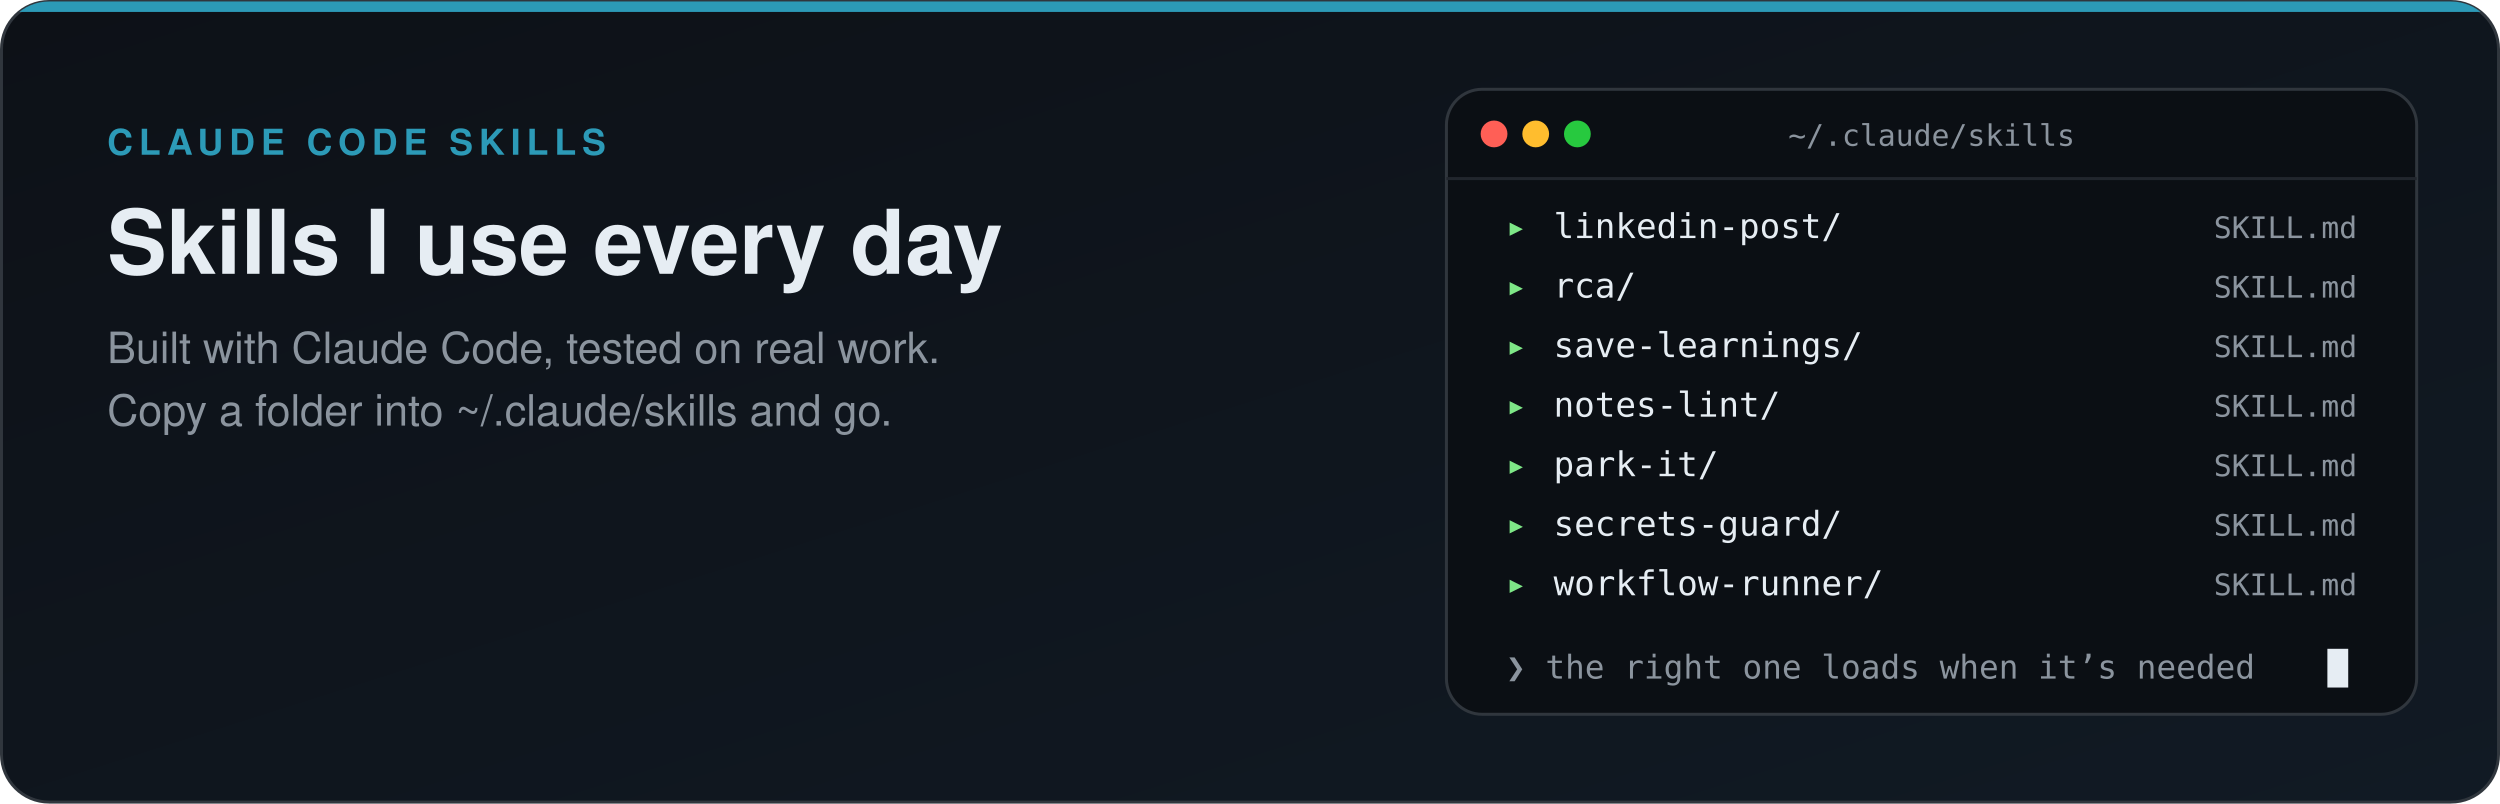
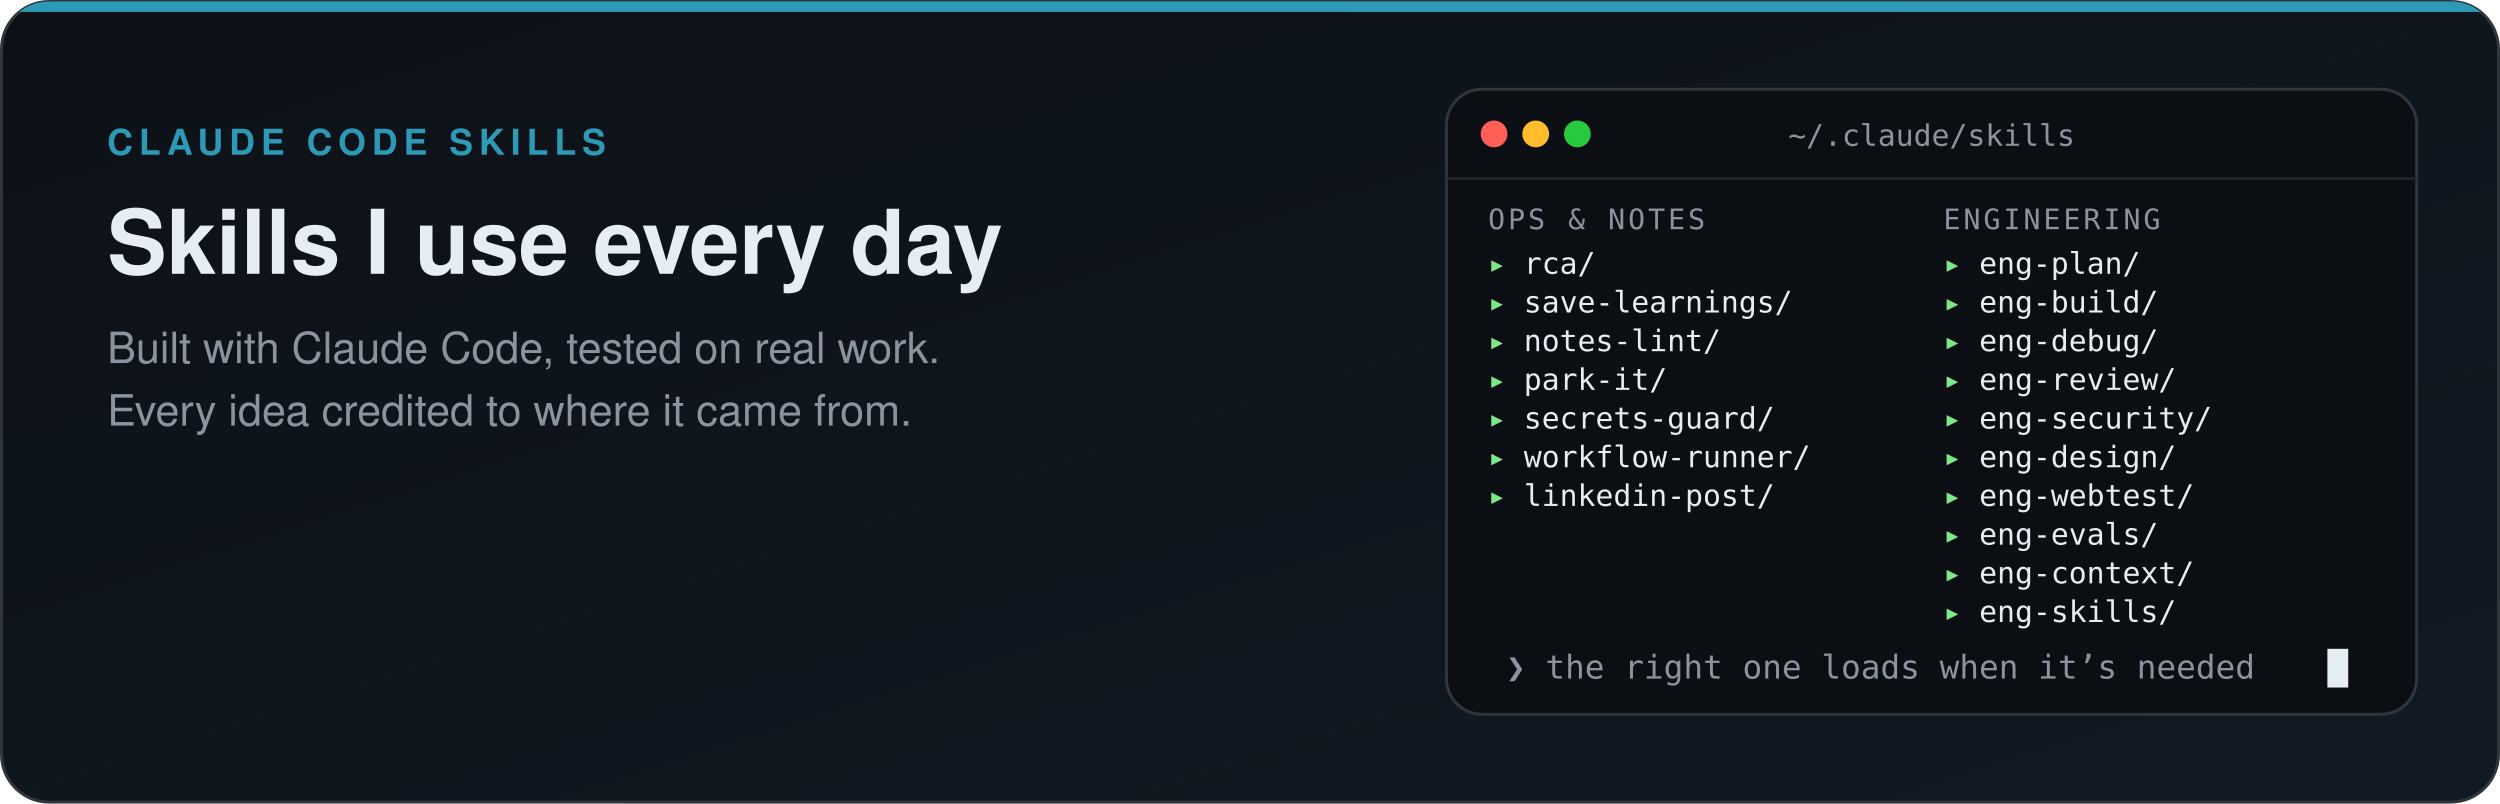
- <svg xmlns="http://www.w3.org/2000/svg" width="840" height="270" viewBox="0 0 840 270" role="img" aria-label="Claude Code skills: LinkedIn post writer, RCA, save-learnings, notes lint, park-it to-do list, secrets guard and a CI workflow runner.">
+ <svg xmlns="http://www.w3.org/2000/svg" width="840" height="270" viewBox="0 0 840 270" role="img" aria-label="Claude Code skills. Ops and notes: RCA, save-learnings, notes lint, park-it to-do list, secrets guard, CI workflow runner, LinkedIn post writer. Engineering: plan, build, debug, review, security, design, web testing, evals, agent context, and a picker that installs them per project.">
  <defs>
    <linearGradient id="bg" x1="0" y1="0" x2="1" y2="1">
      <stop offset="0" stop-color="#0d1117" />
      <stop offset="1" stop-color="#111a24" />
    </linearGradient>
    <clipPath id="card">
      <rect x="0.5" y="0.5" width="839" height="269" rx="16" />
    </clipPath>
  </defs>
  <rect x="0.5" y="0.5" width="839" height="269" rx="16" fill="url(#bg)" stroke="#30363d" />
  <g clip-path="url(#card)">
    <rect x="0" y="0" width="840" height="4" fill="#2c9ab7" />
  </g>
  <text x="36" y="52" font-family="-apple-system,BlinkMacSystemFont,'Segoe UI',Helvetica,Arial,sans-serif" font-size="12" font-weight="700" letter-spacing="2" fill="#2c9ab7">CLAUDE CODE SKILLS</text>
  <text x="36" y="92" font-family="-apple-system,BlinkMacSystemFont,'Segoe UI',Helvetica,Arial,sans-serif" font-size="30" font-weight="700" fill="#e6edf3">Skills I use every day</text>
  <text x="36" y="122" font-family="-apple-system,BlinkMacSystemFont,'Segoe UI',Helvetica,Arial,sans-serif" font-size="14.5" fill="#8b949e">Built with Claude Code, tested on real work.</text>
-   <text x="36" y="143" font-family="-apple-system,BlinkMacSystemFont,'Segoe UI',Helvetica,Arial,sans-serif" font-size="14.5" fill="#8b949e">Copy a folder into ~/.claude/skills and go.</text>
+   <text x="36" y="143" font-family="-apple-system,BlinkMacSystemFont,'Segoe UI',Helvetica,Arial,sans-serif" font-size="14.5" fill="#8b949e">Every idea credited to where it came from.</text>
  <g opacity="0">
    <animate attributeName="opacity" from="0" to="1" begin="0.30s" dur="0.5s" fill="freeze" />
-     <rect x="36" y="169" width="75" height="26" rx="13" fill="#161b22" stroke="#30363d" />
-     <text x="73" y="186" text-anchor="middle" font-family="-apple-system,BlinkMacSystemFont,'Segoe UI',Helvetica,Arial,sans-serif" font-size="12" font-weight="600" fill="#e6edf3">7 skills</text>
+     <rect x="36" y="169" width="82" height="26" rx="13" fill="#161b22" stroke="#30363d" />
+     <text x="77" y="186" text-anchor="middle" font-family="-apple-system,BlinkMacSystemFont,'Segoe UI',Helvetica,Arial,sans-serif" font-size="12" font-weight="600" fill="#e6edf3">17 skills</text>
  </g>
  <g opacity="0">
    <animate attributeName="opacity" from="0" to="1" begin="0.55s" dur="0.5s" fill="freeze" />
-     <rect x="118.8" y="169" width="181" height="26" rx="13" fill="#161b22" stroke="#30363d" />
-     <text x="209" y="186" text-anchor="middle" font-family="-apple-system,BlinkMacSystemFont,'Segoe UI',Helvetica,Arial,sans-serif" font-size="12" font-weight="600" fill="#e6edf3">Evidence before answers</text>
+     <rect x="125.9" y="169" width="181" height="26" rx="13" fill="#161b22" stroke="#30363d" />
+     <text x="217" y="186" text-anchor="middle" font-family="-apple-system,BlinkMacSystemFont,'Segoe UI',Helvetica,Arial,sans-serif" font-size="12" font-weight="600" fill="#e6edf3">Evidence before answers</text>
  </g>
  <g opacity="0">
    <animate attributeName="opacity" from="0" to="1" begin="0.80s" dur="0.5s" fill="freeze" />
    <rect x="36" y="203" width="167" height="26" rx="13" fill="#161b22" stroke="#30363d" />
-     <text x="120" y="220" text-anchor="middle" font-family="-apple-system,BlinkMacSystemFont,'Segoe UI',Helvetica,Arial,sans-serif" font-size="12" font-weight="600" fill="#e6edf3">Secrets never in chat</text>
+     <text x="120" y="220" text-anchor="middle" font-family="-apple-system,BlinkMacSystemFont,'Segoe UI',Helvetica,Arial,sans-serif" font-size="12" font-weight="600" fill="#e6edf3">Plan → build → review</text>
  </g>
  <g opacity="0">
    <animate attributeName="opacity" from="0" to="1" begin="1.05s" dur="0.5s" fill="freeze" />
    <rect x="211.1" y="203" width="124" height="26" rx="13" fill="#161b22" stroke="#30363d" />
    <text x="273" y="220" text-anchor="middle" font-family="-apple-system,BlinkMacSystemFont,'Segoe UI',Helvetica,Arial,sans-serif" font-size="12" font-weight="600" fill="#e6edf3">Every fix saved</text>
  </g>
  <g opacity="0">
    <animate attributeName="opacity" from="0" to="1" begin="1.30s" dur="0.5s" fill="freeze" />
-     <rect x="36" y="237" width="167" height="26" rx="13" fill="#161b22" stroke="#30363d" />
-     <text x="120" y="254" text-anchor="middle" font-family="-apple-system,BlinkMacSystemFont,'Segoe UI',Helvetica,Arial,sans-serif" font-size="12" font-weight="600" fill="#e6edf3">LinkedIn post checker</text>
+     <rect x="343.6" y="203" width="117" height="26" rx="13" fill="#161b22" stroke="#30363d" />
+     <text x="402" y="220" text-anchor="middle" font-family="-apple-system,BlinkMacSystemFont,'Segoe UI',Helvetica,Arial,sans-serif" font-size="12" font-weight="600" fill="#e6edf3">Ideas credited</text>
  </g>
  <g clip-path="url(#card)">
    <rect x="486" y="30" width="326" height="210" rx="12" fill="#0b0f14" stroke="#30363d" />
    <circle cx="502" cy="45" r="4.5" fill="#ff5f56" />
    <circle cx="516" cy="45" r="4.5" fill="#ffbd2e" />
    <circle cx="530" cy="45" r="4.5" fill="#27c93f" />
    <text x="649.0" y="49" text-anchor="middle" font-family="ui-monospace,SFMono-Regular,Menlo,Consolas,monospace" font-size="10" fill="#8b949e">~/.claude/skills</text>
    <line x1="486" y1="60" x2="812" y2="60" stroke="#21262d" />
-     <rect x="496" y="66" width="306" height="20" rx="5" fill="#4cc3e6" fill-opacity="0.16" opacity="0">
-       <animate attributeName="opacity" values="1;1;0;0" keyTimes="0;0.133;0.143;1" dur="11.2s" repeatCount="indefinite" />
+     <text x="500.0" y="77" font-family="ui-monospace,SFMono-Regular,Menlo,Consolas,monospace" font-size="9.5" letter-spacing="1" fill="#8b949e">OPS &amp; NOTES</text>
+     <text x="653.0" y="77" font-family="ui-monospace,SFMono-Regular,Menlo,Consolas,monospace" font-size="9.5" letter-spacing="1" fill="#8b949e">ENGINEERING</text>
+     <rect x="496.0" y="82" width="147.0" height="13" rx="4" fill="#4cc3e6" fill-opacity="0.18" opacity="0">
+       <animate attributeName="opacity" values="1;1;0;0" keyTimes="0;0.049;0.059;1" dur="18.7s" repeatCount="indefinite" />
    </rect>
-     <text x="506" y="80" font-family="ui-monospace,SFMono-Regular,Menlo,Consolas,monospace" font-size="11.5" fill="#7ee787">▸</text>
-     <text x="522" y="80" font-family="ui-monospace,SFMono-Regular,Menlo,Consolas,monospace" font-size="11.5" fill="#e6edf3">linkedin-post/</text>
-     <text x="792" y="80" text-anchor="end" font-family="ui-monospace,SFMono-Regular,Menlo,Consolas,monospace" font-size="10" fill="#8b949e">SKILL.md</text>
-     <rect x="496" y="86" width="306" height="20" rx="5" fill="#4cc3e6" fill-opacity="0.16" opacity="0">
-       <animate attributeName="opacity" values="0;0;1;1;0;0" keyTimes="0;0.142;0.143;0.276;0.286;1" dur="11.2s" repeatCount="indefinite" />
+     <text x="500.0" y="92" font-family="ui-monospace,SFMono-Regular,Menlo,Consolas,monospace" font-size="10" fill="#7ee787">▸</text>
+     <text x="512.0" y="92" font-family="ui-monospace,SFMono-Regular,Menlo,Consolas,monospace" font-size="10" fill="#e6edf3">rca/</text>
+     <rect x="496.0" y="95" width="147.0" height="13" rx="4" fill="#4cc3e6" fill-opacity="0.18" opacity="0">
+       <animate attributeName="opacity" values="0;0;1;1;0;0" keyTimes="0;0.058;0.059;0.108;0.118;1" dur="18.7s" repeatCount="indefinite" />
    </rect>
-     <text x="506" y="100" font-family="ui-monospace,SFMono-Regular,Menlo,Consolas,monospace" font-size="11.5" fill="#7ee787">▸</text>
-     <text x="522" y="100" font-family="ui-monospace,SFMono-Regular,Menlo,Consolas,monospace" font-size="11.5" fill="#e6edf3">rca/</text>
-     <text x="792" y="100" text-anchor="end" font-family="ui-monospace,SFMono-Regular,Menlo,Consolas,monospace" font-size="10" fill="#8b949e">SKILL.md</text>
-     <rect x="496" y="106" width="306" height="20" rx="5" fill="#4cc3e6" fill-opacity="0.16" opacity="0">
-       <animate attributeName="opacity" values="0;0;1;1;0;0" keyTimes="0;0.285;0.286;0.419;0.429;1" dur="11.2s" repeatCount="indefinite" />
+     <text x="500.0" y="105" font-family="ui-monospace,SFMono-Regular,Menlo,Consolas,monospace" font-size="10" fill="#7ee787">▸</text>
+     <text x="512.0" y="105" font-family="ui-monospace,SFMono-Regular,Menlo,Consolas,monospace" font-size="10" fill="#e6edf3">save-learnings/</text>
+     <rect x="496.0" y="108" width="147.0" height="13" rx="4" fill="#4cc3e6" fill-opacity="0.18" opacity="0">
+       <animate attributeName="opacity" values="0;0;1;1;0;0" keyTimes="0;0.117;0.118;0.166;0.176;1" dur="18.7s" repeatCount="indefinite" />
    </rect>
-     <text x="506" y="120" font-family="ui-monospace,SFMono-Regular,Menlo,Consolas,monospace" font-size="11.5" fill="#7ee787">▸</text>
-     <text x="522" y="120" font-family="ui-monospace,SFMono-Regular,Menlo,Consolas,monospace" font-size="11.5" fill="#e6edf3">save-learnings/</text>
-     <text x="792" y="120" text-anchor="end" font-family="ui-monospace,SFMono-Regular,Menlo,Consolas,monospace" font-size="10" fill="#8b949e">SKILL.md</text>
-     <rect x="496" y="126" width="306" height="20" rx="5" fill="#4cc3e6" fill-opacity="0.16" opacity="0">
-       <animate attributeName="opacity" values="0;0;1;1;0;0" keyTimes="0;0.428;0.429;0.561;0.571;1" dur="11.2s" repeatCount="indefinite" />
+     <text x="500.0" y="118" font-family="ui-monospace,SFMono-Regular,Menlo,Consolas,monospace" font-size="10" fill="#7ee787">▸</text>
+     <text x="512.0" y="118" font-family="ui-monospace,SFMono-Regular,Menlo,Consolas,monospace" font-size="10" fill="#e6edf3">notes-lint/</text>
+     <rect x="496.0" y="121" width="147.0" height="13" rx="4" fill="#4cc3e6" fill-opacity="0.18" opacity="0">
+       <animate attributeName="opacity" values="0;0;1;1;0;0" keyTimes="0;0.175;0.176;0.225;0.235;1" dur="18.7s" repeatCount="indefinite" />
    </rect>
-     <text x="506" y="140" font-family="ui-monospace,SFMono-Regular,Menlo,Consolas,monospace" font-size="11.5" fill="#7ee787">▸</text>
-     <text x="522" y="140" font-family="ui-monospace,SFMono-Regular,Menlo,Consolas,monospace" font-size="11.5" fill="#e6edf3">notes-lint/</text>
-     <text x="792" y="140" text-anchor="end" font-family="ui-monospace,SFMono-Regular,Menlo,Consolas,monospace" font-size="10" fill="#8b949e">SKILL.md</text>
-     <rect x="496" y="146" width="306" height="20" rx="5" fill="#4cc3e6" fill-opacity="0.16" opacity="0">
-       <animate attributeName="opacity" values="0;0;1;1;0;0" keyTimes="0;0.570;0.571;0.704;0.714;1" dur="11.2s" repeatCount="indefinite" />
+     <text x="500.0" y="131" font-family="ui-monospace,SFMono-Regular,Menlo,Consolas,monospace" font-size="10" fill="#7ee787">▸</text>
+     <text x="512.0" y="131" font-family="ui-monospace,SFMono-Regular,Menlo,Consolas,monospace" font-size="10" fill="#e6edf3">park-it/</text>
+     <rect x="496.0" y="134" width="147.0" height="13" rx="4" fill="#4cc3e6" fill-opacity="0.18" opacity="0">
+       <animate attributeName="opacity" values="0;0;1;1;0;0" keyTimes="0;0.234;0.235;0.284;0.294;1" dur="18.7s" repeatCount="indefinite" />
    </rect>
-     <text x="506" y="160" font-family="ui-monospace,SFMono-Regular,Menlo,Consolas,monospace" font-size="11.5" fill="#7ee787">▸</text>
-     <text x="522" y="160" font-family="ui-monospace,SFMono-Regular,Menlo,Consolas,monospace" font-size="11.5" fill="#e6edf3">park-it/</text>
-     <text x="792" y="160" text-anchor="end" font-family="ui-monospace,SFMono-Regular,Menlo,Consolas,monospace" font-size="10" fill="#8b949e">SKILL.md</text>
-     <rect x="496" y="166" width="306" height="20" rx="5" fill="#4cc3e6" fill-opacity="0.16" opacity="0">
-       <animate attributeName="opacity" values="0;0;1;1;0;0" keyTimes="0;0.713;0.714;0.847;0.857;1" dur="11.2s" repeatCount="indefinite" />
+     <text x="500.0" y="144" font-family="ui-monospace,SFMono-Regular,Menlo,Consolas,monospace" font-size="10" fill="#7ee787">▸</text>
+     <text x="512.0" y="144" font-family="ui-monospace,SFMono-Regular,Menlo,Consolas,monospace" font-size="10" fill="#e6edf3">secrets-guard/</text>
+     <rect x="496.0" y="147" width="147.0" height="13" rx="4" fill="#4cc3e6" fill-opacity="0.18" opacity="0">
+       <animate attributeName="opacity" values="0;0;1;1;0;0" keyTimes="0;0.293;0.294;0.343;0.353;1" dur="18.7s" repeatCount="indefinite" />
    </rect>
-     <text x="506" y="180" font-family="ui-monospace,SFMono-Regular,Menlo,Consolas,monospace" font-size="11.5" fill="#7ee787">▸</text>
-     <text x="522" y="180" font-family="ui-monospace,SFMono-Regular,Menlo,Consolas,monospace" font-size="11.5" fill="#e6edf3">secrets-guard/</text>
-     <text x="792" y="180" text-anchor="end" font-family="ui-monospace,SFMono-Regular,Menlo,Consolas,monospace" font-size="10" fill="#8b949e">SKILL.md</text>
-     <rect x="496" y="186" width="306" height="20" rx="5" fill="#4cc3e6" fill-opacity="0.16" opacity="0">
-       <animate attributeName="opacity" values="0;0;1;1;0;0" keyTimes="0;0.856;0.857;0.990;1.000;1" dur="11.2s" repeatCount="indefinite" />
+     <text x="500.0" y="157" font-family="ui-monospace,SFMono-Regular,Menlo,Consolas,monospace" font-size="10" fill="#7ee787">▸</text>
+     <text x="512.0" y="157" font-family="ui-monospace,SFMono-Regular,Menlo,Consolas,monospace" font-size="10" fill="#e6edf3">workflow-runner/</text>
+     <rect x="496.0" y="160" width="147.0" height="13" rx="4" fill="#4cc3e6" fill-opacity="0.18" opacity="0">
+       <animate attributeName="opacity" values="0;0;1;1;0;0" keyTimes="0;0.352;0.353;0.402;0.412;1" dur="18.7s" repeatCount="indefinite" />
    </rect>
-     <text x="506" y="200" font-family="ui-monospace,SFMono-Regular,Menlo,Consolas,monospace" font-size="11.5" fill="#7ee787">▸</text>
-     <text x="522" y="200" font-family="ui-monospace,SFMono-Regular,Menlo,Consolas,monospace" font-size="11.5" fill="#e6edf3">workflow-runner/</text>
-     <text x="792" y="200" text-anchor="end" font-family="ui-monospace,SFMono-Regular,Menlo,Consolas,monospace" font-size="10" fill="#8b949e">SKILL.md</text>
+     <text x="500.0" y="170" font-family="ui-monospace,SFMono-Regular,Menlo,Consolas,monospace" font-size="10" fill="#7ee787">▸</text>
+     <text x="512.0" y="170" font-family="ui-monospace,SFMono-Regular,Menlo,Consolas,monospace" font-size="10" fill="#e6edf3">linkedin-post/</text>
+     <rect x="649.0" y="82" width="147.0" height="13" rx="4" fill="#4cc3e6" fill-opacity="0.18" opacity="0">
+       <animate attributeName="opacity" values="0;0;1;1;0;0" keyTimes="0;0.411;0.412;0.461;0.471;1" dur="18.7s" repeatCount="indefinite" />
+     </rect>
+     <text x="653.0" y="92" font-family="ui-monospace,SFMono-Regular,Menlo,Consolas,monospace" font-size="10" fill="#7ee787">▸</text>
+     <text x="665.0" y="92" font-family="ui-monospace,SFMono-Regular,Menlo,Consolas,monospace" font-size="10" fill="#e6edf3">eng-plan/</text>
+     <rect x="649.0" y="95" width="147.0" height="13" rx="4" fill="#4cc3e6" fill-opacity="0.18" opacity="0">
+       <animate attributeName="opacity" values="0;0;1;1;0;0" keyTimes="0;0.470;0.471;0.519;0.529;1" dur="18.7s" repeatCount="indefinite" />
+     </rect>
+     <text x="653.0" y="105" font-family="ui-monospace,SFMono-Regular,Menlo,Consolas,monospace" font-size="10" fill="#7ee787">▸</text>
+     <text x="665.0" y="105" font-family="ui-monospace,SFMono-Regular,Menlo,Consolas,monospace" font-size="10" fill="#e6edf3">eng-build/</text>
+     <rect x="649.0" y="108" width="147.0" height="13" rx="4" fill="#4cc3e6" fill-opacity="0.18" opacity="0">
+       <animate attributeName="opacity" values="0;0;1;1;0;0" keyTimes="0;0.528;0.529;0.578;0.588;1" dur="18.7s" repeatCount="indefinite" />
+     </rect>
+     <text x="653.0" y="118" font-family="ui-monospace,SFMono-Regular,Menlo,Consolas,monospace" font-size="10" fill="#7ee787">▸</text>
+     <text x="665.0" y="118" font-family="ui-monospace,SFMono-Regular,Menlo,Consolas,monospace" font-size="10" fill="#e6edf3">eng-debug/</text>
+     <rect x="649.0" y="121" width="147.0" height="13" rx="4" fill="#4cc3e6" fill-opacity="0.18" opacity="0">
+       <animate attributeName="opacity" values="0;0;1;1;0;0" keyTimes="0;0.587;0.588;0.637;0.647;1" dur="18.7s" repeatCount="indefinite" />
+     </rect>
+     <text x="653.0" y="131" font-family="ui-monospace,SFMono-Regular,Menlo,Consolas,monospace" font-size="10" fill="#7ee787">▸</text>
+     <text x="665.0" y="131" font-family="ui-monospace,SFMono-Regular,Menlo,Consolas,monospace" font-size="10" fill="#e6edf3">eng-review/</text>
+     <rect x="649.0" y="134" width="147.0" height="13" rx="4" fill="#4cc3e6" fill-opacity="0.18" opacity="0">
+       <animate attributeName="opacity" values="0;0;1;1;0;0" keyTimes="0;0.646;0.647;0.696;0.706;1" dur="18.7s" repeatCount="indefinite" />
+     </rect>
+     <text x="653.0" y="144" font-family="ui-monospace,SFMono-Regular,Menlo,Consolas,monospace" font-size="10" fill="#7ee787">▸</text>
+     <text x="665.0" y="144" font-family="ui-monospace,SFMono-Regular,Menlo,Consolas,monospace" font-size="10" fill="#e6edf3">eng-security/</text>
+     <rect x="649.0" y="147" width="147.0" height="13" rx="4" fill="#4cc3e6" fill-opacity="0.18" opacity="0">
+       <animate attributeName="opacity" values="0;0;1;1;0;0" keyTimes="0;0.705;0.706;0.755;0.765;1" dur="18.7s" repeatCount="indefinite" />
+     </rect>
+     <text x="653.0" y="157" font-family="ui-monospace,SFMono-Regular,Menlo,Consolas,monospace" font-size="10" fill="#7ee787">▸</text>
+     <text x="665.0" y="157" font-family="ui-monospace,SFMono-Regular,Menlo,Consolas,monospace" font-size="10" fill="#e6edf3">eng-design/</text>
+     <rect x="649.0" y="160" width="147.0" height="13" rx="4" fill="#4cc3e6" fill-opacity="0.18" opacity="0">
+       <animate attributeName="opacity" values="0;0;1;1;0;0" keyTimes="0;0.764;0.765;0.814;0.824;1" dur="18.7s" repeatCount="indefinite" />
+     </rect>
+     <text x="653.0" y="170" font-family="ui-monospace,SFMono-Regular,Menlo,Consolas,monospace" font-size="10" fill="#7ee787">▸</text>
+     <text x="665.0" y="170" font-family="ui-monospace,SFMono-Regular,Menlo,Consolas,monospace" font-size="10" fill="#e6edf3">eng-webtest/</text>
+     <rect x="649.0" y="173" width="147.0" height="13" rx="4" fill="#4cc3e6" fill-opacity="0.18" opacity="0">
+       <animate attributeName="opacity" values="0;0;1;1;0;0" keyTimes="0;0.823;0.824;0.872;0.882;1" dur="18.7s" repeatCount="indefinite" />
+     </rect>
+     <text x="653.0" y="183" font-family="ui-monospace,SFMono-Regular,Menlo,Consolas,monospace" font-size="10" fill="#7ee787">▸</text>
+     <text x="665.0" y="183" font-family="ui-monospace,SFMono-Regular,Menlo,Consolas,monospace" font-size="10" fill="#e6edf3">eng-evals/</text>
+     <rect x="649.0" y="186" width="147.0" height="13" rx="4" fill="#4cc3e6" fill-opacity="0.18" opacity="0">
+       <animate attributeName="opacity" values="0;0;1;1;0;0" keyTimes="0;0.881;0.882;0.931;0.941;1" dur="18.7s" repeatCount="indefinite" />
+     </rect>
+     <text x="653.0" y="196" font-family="ui-monospace,SFMono-Regular,Menlo,Consolas,monospace" font-size="10" fill="#7ee787">▸</text>
+     <text x="665.0" y="196" font-family="ui-monospace,SFMono-Regular,Menlo,Consolas,monospace" font-size="10" fill="#e6edf3">eng-context/</text>
+     <rect x="649.0" y="199" width="147.0" height="13" rx="4" fill="#4cc3e6" fill-opacity="0.18" opacity="0">
+       <animate attributeName="opacity" values="0;0;1;1;0;0" keyTimes="0;0.940;0.941;0.990;1.000;1" dur="18.7s" repeatCount="indefinite" />
+     </rect>
+     <text x="653.0" y="209" font-family="ui-monospace,SFMono-Regular,Menlo,Consolas,monospace" font-size="10" fill="#7ee787">▸</text>
+     <text x="665.0" y="209" font-family="ui-monospace,SFMono-Regular,Menlo,Consolas,monospace" font-size="10" fill="#e6edf3">eng-skills/</text>
    <text x="506" y="228" font-family="ui-monospace,SFMono-Regular,Menlo,Consolas,monospace" font-size="11" fill="#8b949e">❯ the right one loads when it’s needed</text>
    <rect x="782" y="218" width="7" height="13" fill="#e6edf3">
      <animate attributeName="opacity" values="1;0;1" dur="1.1s" repeatCount="indefinite" />
    </rect>
  </g>
</svg>
